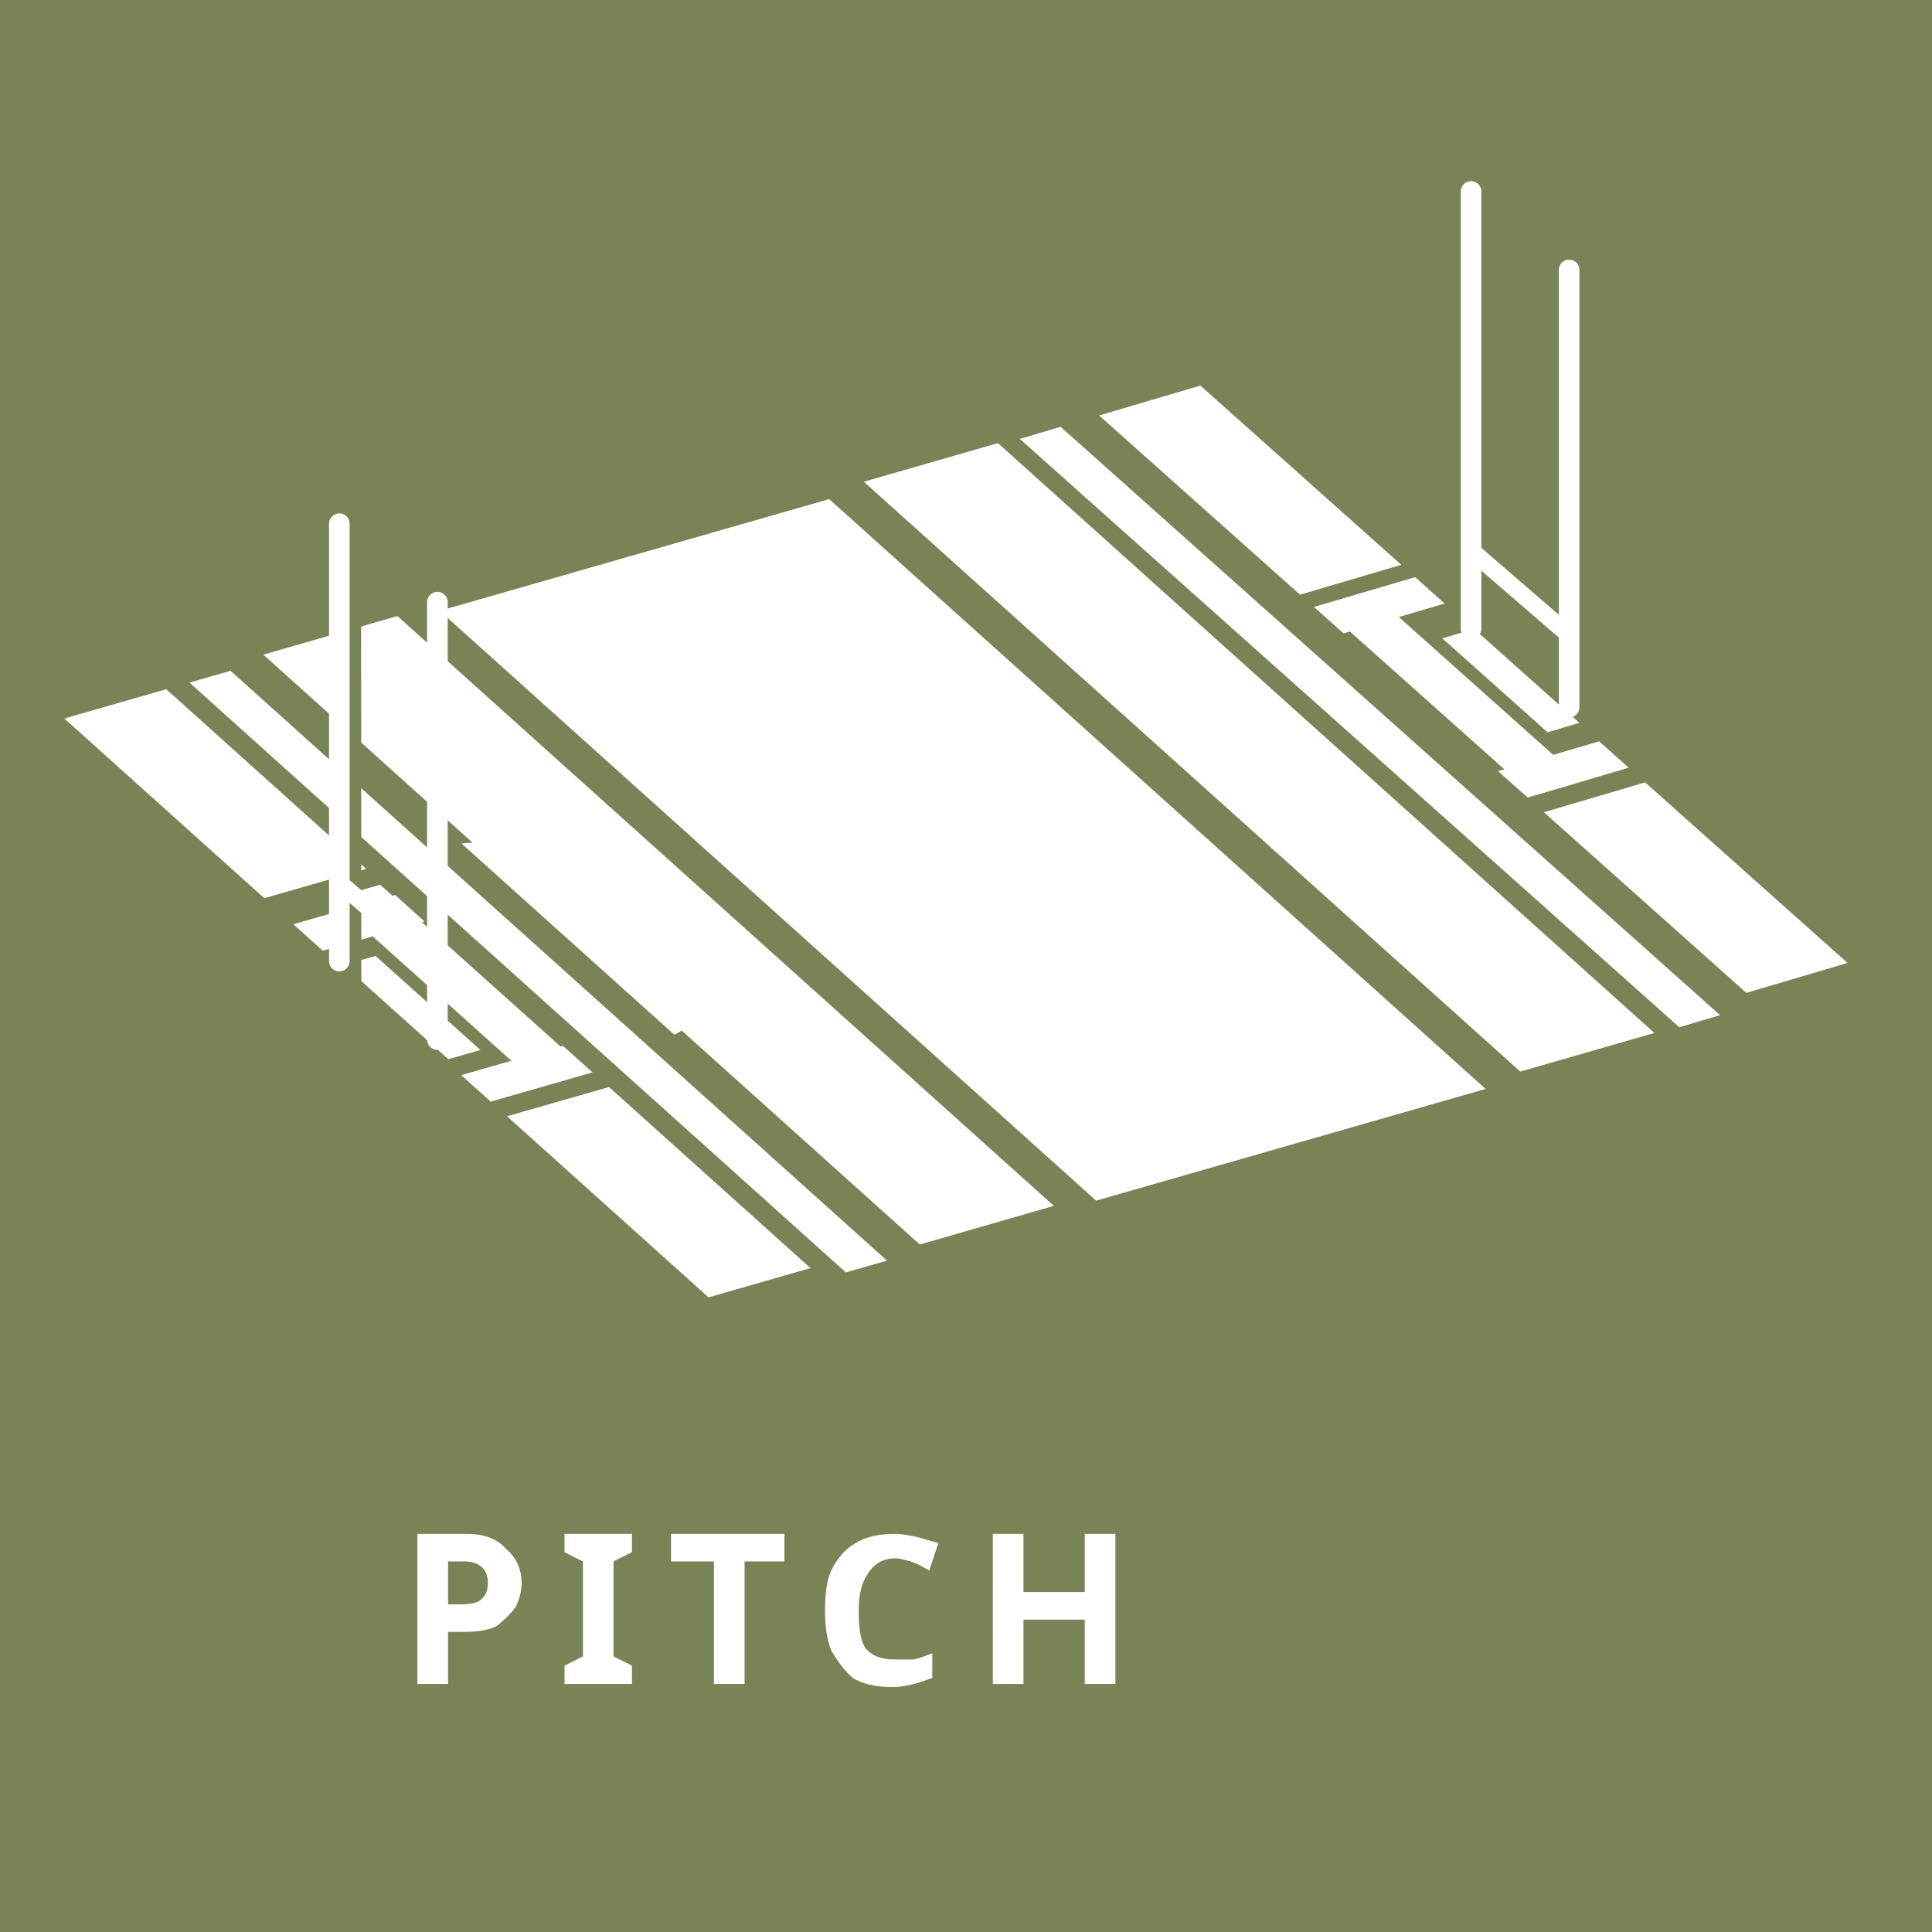
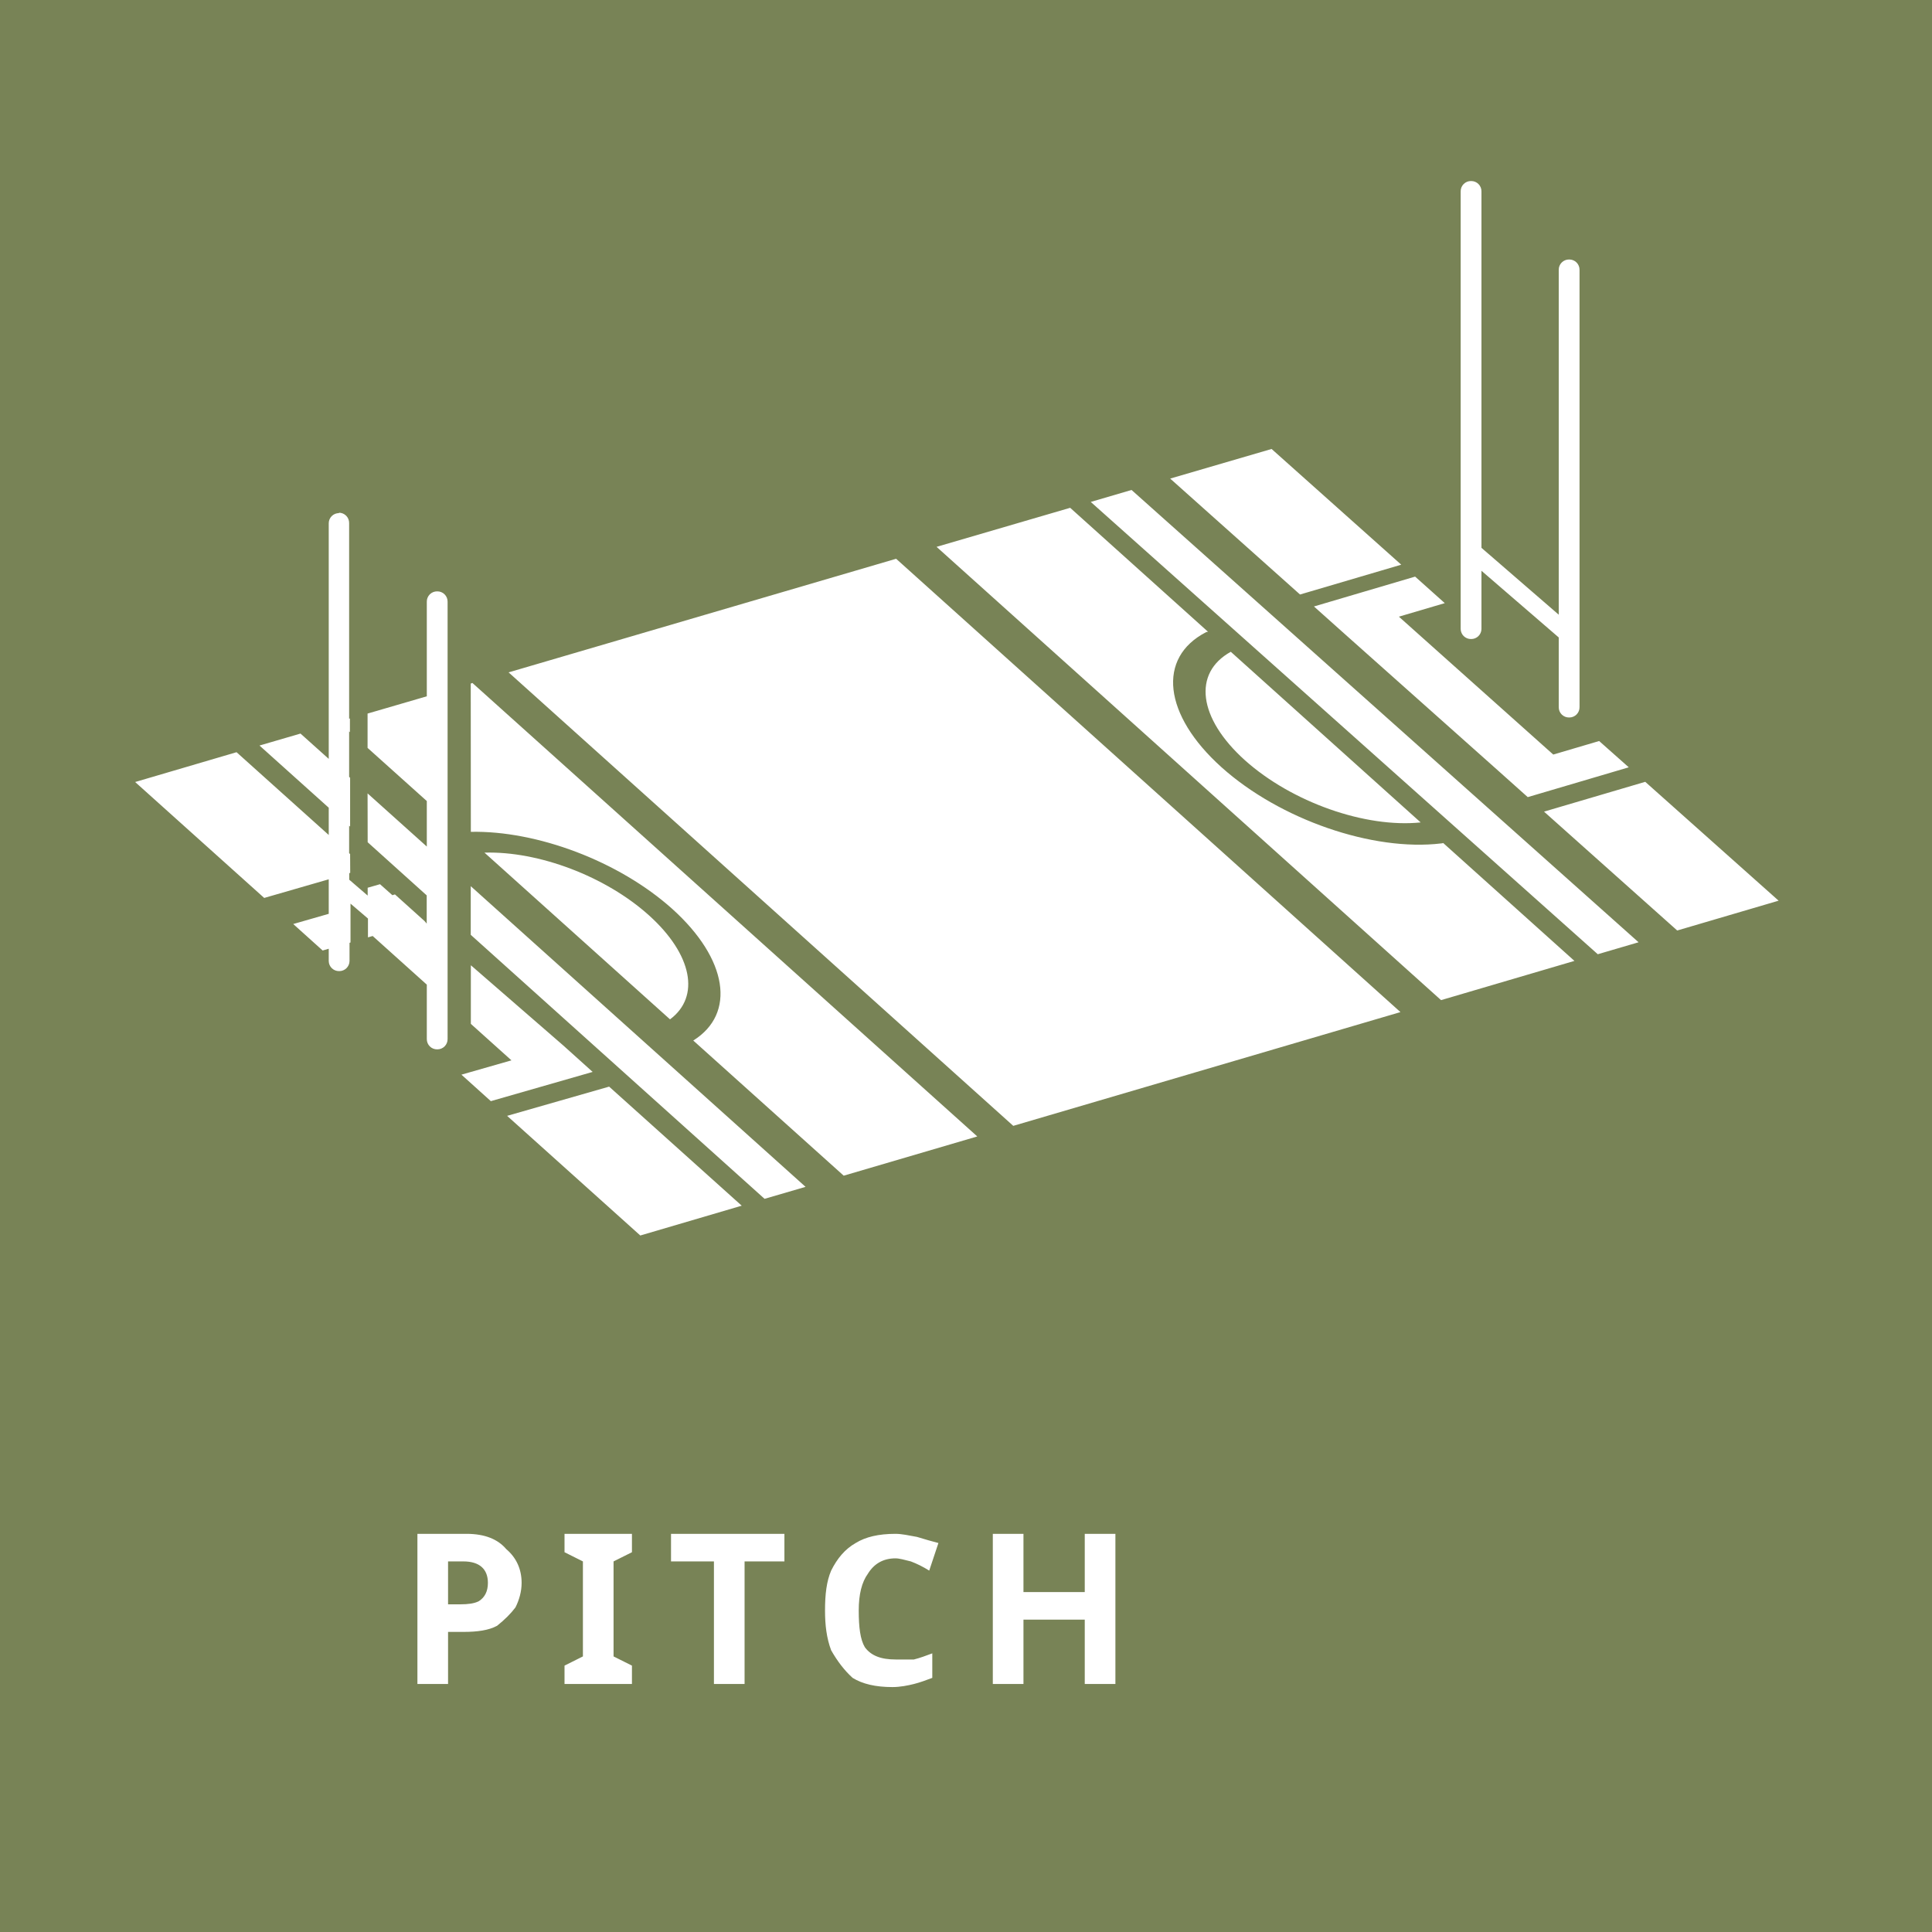
<svg xmlns="http://www.w3.org/2000/svg" version="1.1" viewBox="40.1 10.2 9.85 9.85">
  <rect id="icon-pitch-clickable" x="39.115" y="9.215" width="11.82" height="11.82" fill="#788356" fill-opacity="1" stroke-dasharray="0.045, 0.181" stroke-miterlimit="4.1" stroke-width=".028" style="mix-blend-mode:normal" class="bg-item bg" />
  <g id="txt-pitch" transform="translate(9.15 8.02)" stroke-linecap="round" stroke-miterlimit="4.1">
    <text x="35.804" y="10.764" fill="white" font-family="'Devanagari Sangam MN'" font-size="1.06px" font-weight="bold" letter-spacing=".147px" stroke-width=".285" text-align="center" text-anchor="middle" word-spacing=".008px" style="line-height:1.2;mix-blend-mode:normal" xml:space="preserve" fill-opacity="1" class="fg">
      <tspan x="35.839" y="10.764" fill="white" font-size="1.06px" stroke-width=".285" fill-opacity="1" class="fg">PITCH</tspan>
    </text>
-     <g transform="matrix(.771 0 0 .771 1.17 .994)" stroke="white" stroke-width=".8" stroke-opacity="1" fill-opacity="0" class="fg" />
-   </g>
-   <g id="icon-pitch-graphics" transform="matrix(.953 -.064 .576 .733 -5.89 7.22)" fill="white" fill-opacity="1" class="fg">
-     <rect transform="matrix(.974 -.227 .228 .974 0 0)" x="39.4" y="21.6" width="2.49" height="4.3" />
-     <rect transform="matrix(-.974 .228 .228 .974 0 0)" x="-43" y="21.6" width=".858" height="4.3" />
-     <rect transform="matrix(.974 -.227 .228 .974 0 0)" x="37" y="23.1" width=".651" height=".193" />
-     <rect transform="matrix(.974 -.226 .229 .973 0 0)" x="37.3" y="23" width=".315" height="1.31" />
-     <rect transform="matrix(.974 -.227 .228 .974 0 0)" x="37.8" y="21.6" width=".263" height="4.3" />
-     <rect transform="matrix(.974 -.228 .228 .974 0 0)" x="38.3" y="21.6" width=".858" height="4.3" />
-     <rect transform="matrix(.974 -.227 .228 .974 0 0)" x="37" y="21.6" width=".652" height="1.31" />
-     <rect transform="matrix(.974 -.227 .228 .974 0 0)" x="37" y="24.5" width=".652" height="1.32" />
-     <rect transform="matrix(.974 -.227 .228 .974 0 0)" x="37" y="24.2" width=".651" height=".193" />
-     <rect transform="matrix(-.972 .234 .233 .972 0 0)" x="-44.2" y="23.3" width=".651" height=".193" />
-     <rect transform="matrix(-.972 .235 .233 .973 0 0)" x="-43.9" y="23.4" width=".315" height="1.31" />
-     <rect transform="matrix(-.972 .234 .233 .972 0 0)" x="-43.3" y="21.9" width=".263" height="4.3" />
-     <rect transform="matrix(-.972 .234 .233 .972 0 0)" x="-44.2" y="21.9" width=".652" height="1.31" />
-     <rect transform="matrix(-.972 .234 .233 .972 0 0)" x="-44.2" y="24.8" width=".652" height="1.32" />
-     <rect transform="matrix(-.972 .234 .233 .972 0 0)" x="-44.2" y="24.5" width=".651" height=".193" />
  </g>
  <g id="icon-pitch-invert" transform="matrix(.953 -.064 .576 .733 -5.89 7.22)" fill="#fff" class="bg">
-     <g>
-       <path d="m47.4 14c-0.345 0.022-0.655-0.207-0.735-0.544-0.079-0.337 0.098-0.681 0.417-0.814" fill="white" stroke-linecap="round" stroke-linejoin="round" stroke-width=".148" fill-opacity="1" class="fg" />
-       <path d="m42.8 15c0.319-0.133 0.495-0.477 0.417-0.813-0.079-0.337-0.39-0.567-0.735-0.545" fill="white" stroke-linecap="round" stroke-linejoin="round" stroke-width=".148" fill-opacity="1" class="fg" />
-       <rect transform="matrix(.974 -.227 .229 .974 0 0)" x="37" y="23.4" width=".205" height=".686" fill="white" fill-opacity="1" class="fg" />
-       <rect transform="matrix(-.972 .235 .233 .973 0 0)" x="-44.2" y="23.7" width=".205" height=".686" fill="white" fill-opacity="1" class="fg" />
-     </g>
-     <path d="m41.2 14.8 2.18-3.61" stroke="#788356" stroke-linejoin="round" stroke-width=".079" stroke-opacity="1" fill-opacity="0" class="fg" />
-     <path d="m41.5 15.3 2.18-3.61" fill="#788356" stroke-linejoin="round" stroke-width=".079" fill-opacity="1" class="fg" />
+     <path d="m47.421 13.906c-0.295 0.019-0.56-0.177-0.628-0.465-0.067-0.288 0.083-0.582 0.356-0.696" fill="none" fill-opacity="0" class="no-fill" />
+     <path d="m42.788 14.902c0.273-0.114 0.423-0.408 0.357-0.695-0.067-0.288-0.334-0.485-0.629-0.466" fill="none" fill-opacity="0" class="no-fill" />
+     <path d="m41.576 15.116 2.02-3.346" fill="#788356" stroke-linejoin="round" fill-opacity="1" class="fg" />
  </g>
-   <g id="icon-pitch-posts-1-locked" transform="translate(0 -.394)" fill="#800080" stroke="#fff" stroke-linejoin="round">
-     <path d="m47.6 13.8v-2.23" stroke-linecap="round" stroke-width=".105" fill="none" fill-opacity="0" class="no-fill" />
-     <path d="m48.1 14.2v-2.23" stroke-linecap="round" stroke-width=".105" fill="none" fill-opacity="0" class="no-fill" />
-     <path d="m47.6 13.4 0.477 0.412" stroke-width=".088" fill="none" fill-opacity="0" class="no-fill" />
-   </g>
-   <g id="icon-pitch-posts-2-locked" transform="translate(-5.77 1.3)" fill="#800080" stroke="#fff" stroke-linejoin="round">
-     <path d="m47.6 13.8v-2.23" stroke-linecap="round" stroke-width=".105" fill="none" fill-opacity="0" class="no-fill" />
-     <path d="m48.1 14.2v-2.23" stroke-linecap="round" stroke-width=".105" fill="none" fill-opacity="0" class="no-fill" />
-     <path d="m47.6 13.4 0.477 0.412" stroke-width=".088" fill="none" fill-opacity="0" class="no-fill" />
-   </g>
+   <path d="m47.6 11.123a0.052 0.052 0 0 0-0.053 0.053v2.231a0.052 0.052 0 0 0 0.053 0.051 0.052 0.052 0 0 0 0.053-0.051v-0.297l0.394 0.34v0.355a0.052 0.052 0 0 0 0.053 0.053 0.052 0.052 0 0 0 0.053-0.053v-2.229a0.052 0.052 0 0 0-0.053-0.053 0.052 0.052 0 0 0-0.053 0.053v1.758l-0.394-0.341v-1.817a0.052 0.052 0 0 0-0.053-0.053zm-1.017 1.366-0.517 0.151 0.662 0.591 0.516-0.152-0.661-0.59zm-0.714 0.209-0.208 0.061 2.585 2.306 0.208-0.061-2.585-2.306zm-0.313 0.091-0.681 0.199 2.572 2.311 0.68-0.2-0.669-0.601c-0.003 9.13e-4 -0.006 0.002-0.01 0.002-0.348 0.042-0.822-0.121-1.12-0.388-0.297-0.267-0.33-0.559-0.079-0.689 0.003-9.13e-4 0.006-0.002 0.01-0.002l-0.704-0.633zm-3.727 0.027a0.052 0.052 0 0 0-0.053 0.053v1.2l-0.144-0.129-0.209 0.061 0.353 0.317v0.139l-0.47-0.422-0.517 0.152 0.658 0.591 0.329-0.095v0.176l-0.181 0.052 0.15 0.135 0.031-0.009v0.063a0.052 0.052 0 0 0 0.053 0.051 0.052 0.052 0 0 0 0.053-0.051v-0.093l0.005-0.002v-0.198l0.089 0.076v0.096l0.024-0.007 0.276 0.248v0.277a0.052 0.052 0 0 0 0.053 0.053 0.052 0.052 0 0 0 0.053-0.053v-2.229a0.052 0.052 0 0 0-0.053-0.053 0.052 0.052 0 0 0-0.053 0.053v0.482l-0.302 0.088v0.175l0.302 0.271v0.232l-0.302-0.271 5.16e-4 0.249 0.301 0.271v0.144c-0.004-0.005-0.008-0.01-0.012-0.014l-0.15-0.135-0.013 0.004-0.063-0.056-0.063 0.018v0.04l-0.094-0.081v-0.033l0.005-0.002-5.17e-4 -0.096-0.005-0.004v-0.14l0.005 0.004v-0.249l-0.005-0.004v-0.232l0.004 0.004v-0.07l-0.004 0.001v-0.997a0.052 0.052 0 0 0-0.053-0.053zm2.839 0.233-1.975 0.579 2.573 2.312 1.974-0.58-2.571-2.311zm2.646 0.091-0.515 0.152 0.151 0.135 0.788 0.702 0.151 0.135 0.515-0.152-0.151-0.134-0.234 0.069-0.787-0.703 0.234-0.069-0.151-0.135zm-0.939 0.383c-0.195 0.108-0.166 0.339 0.072 0.553 0.239 0.214 0.614 0.346 0.896 0.317l-0.968-0.87zm-3.866 0.159-0.009 0.003 5.16e-4 0.756c0.336-0.007 0.755 0.149 1.027 0.393 0.283 0.255 0.326 0.534 0.107 0.671l0.767 0.689 0.681-0.2-2.574-2.312zm5.979 0.504-0.516 0.152 0.679 0.606 0.517-0.152-0.68-0.606zm-5.918 0.361 0.946 0.85c0.155-0.115 0.114-0.331-0.107-0.53-0.222-0.2-0.564-0.328-0.838-0.32zm-0.07 0.17v0.249l1.498 1.346 0.209-0.061-1.707-1.533zm5.17e-4 0.405v0.298l0.207 0.186-0.255 0.073 0.15 0.135 0.519-0.149-0.15-0.135-0.47-0.408zm0.705 0.618-0.52 0.149 0.679 0.61 0.517-0.152-0.676-0.607z" fill="white" fill-opacity="1" class="fg" />
</svg>
